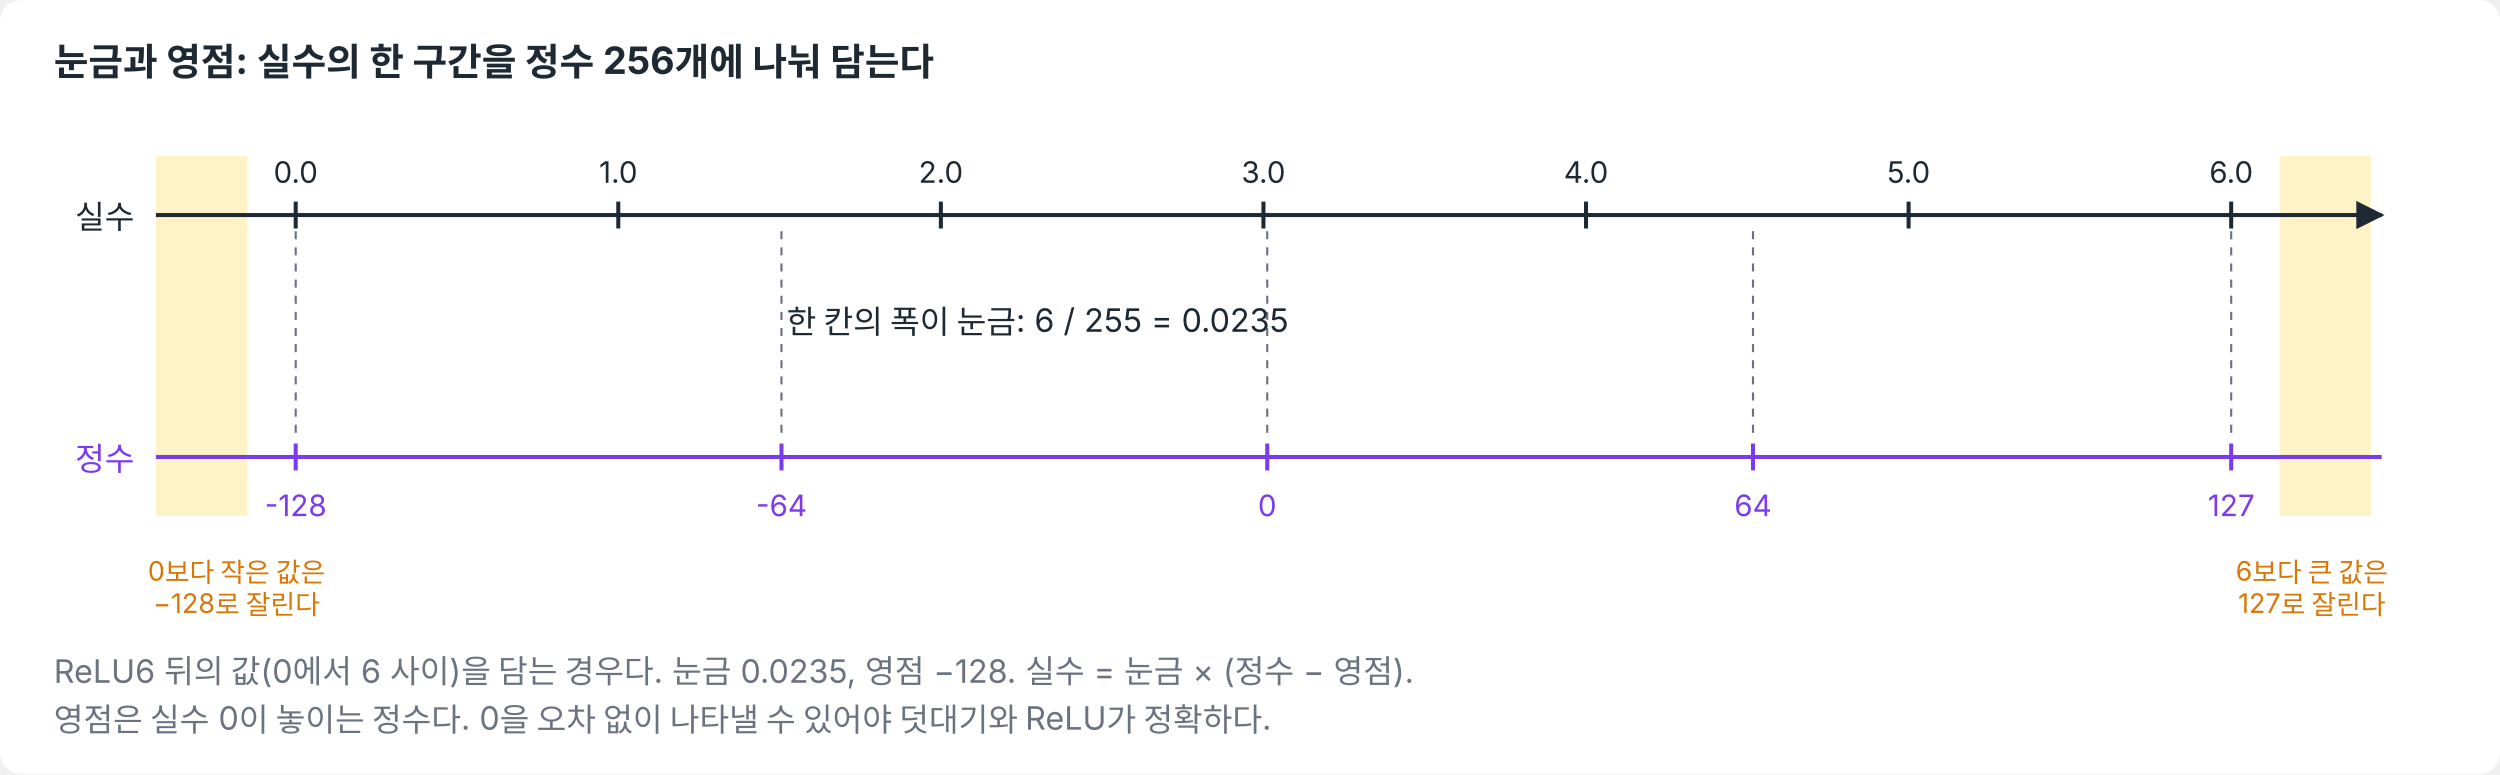
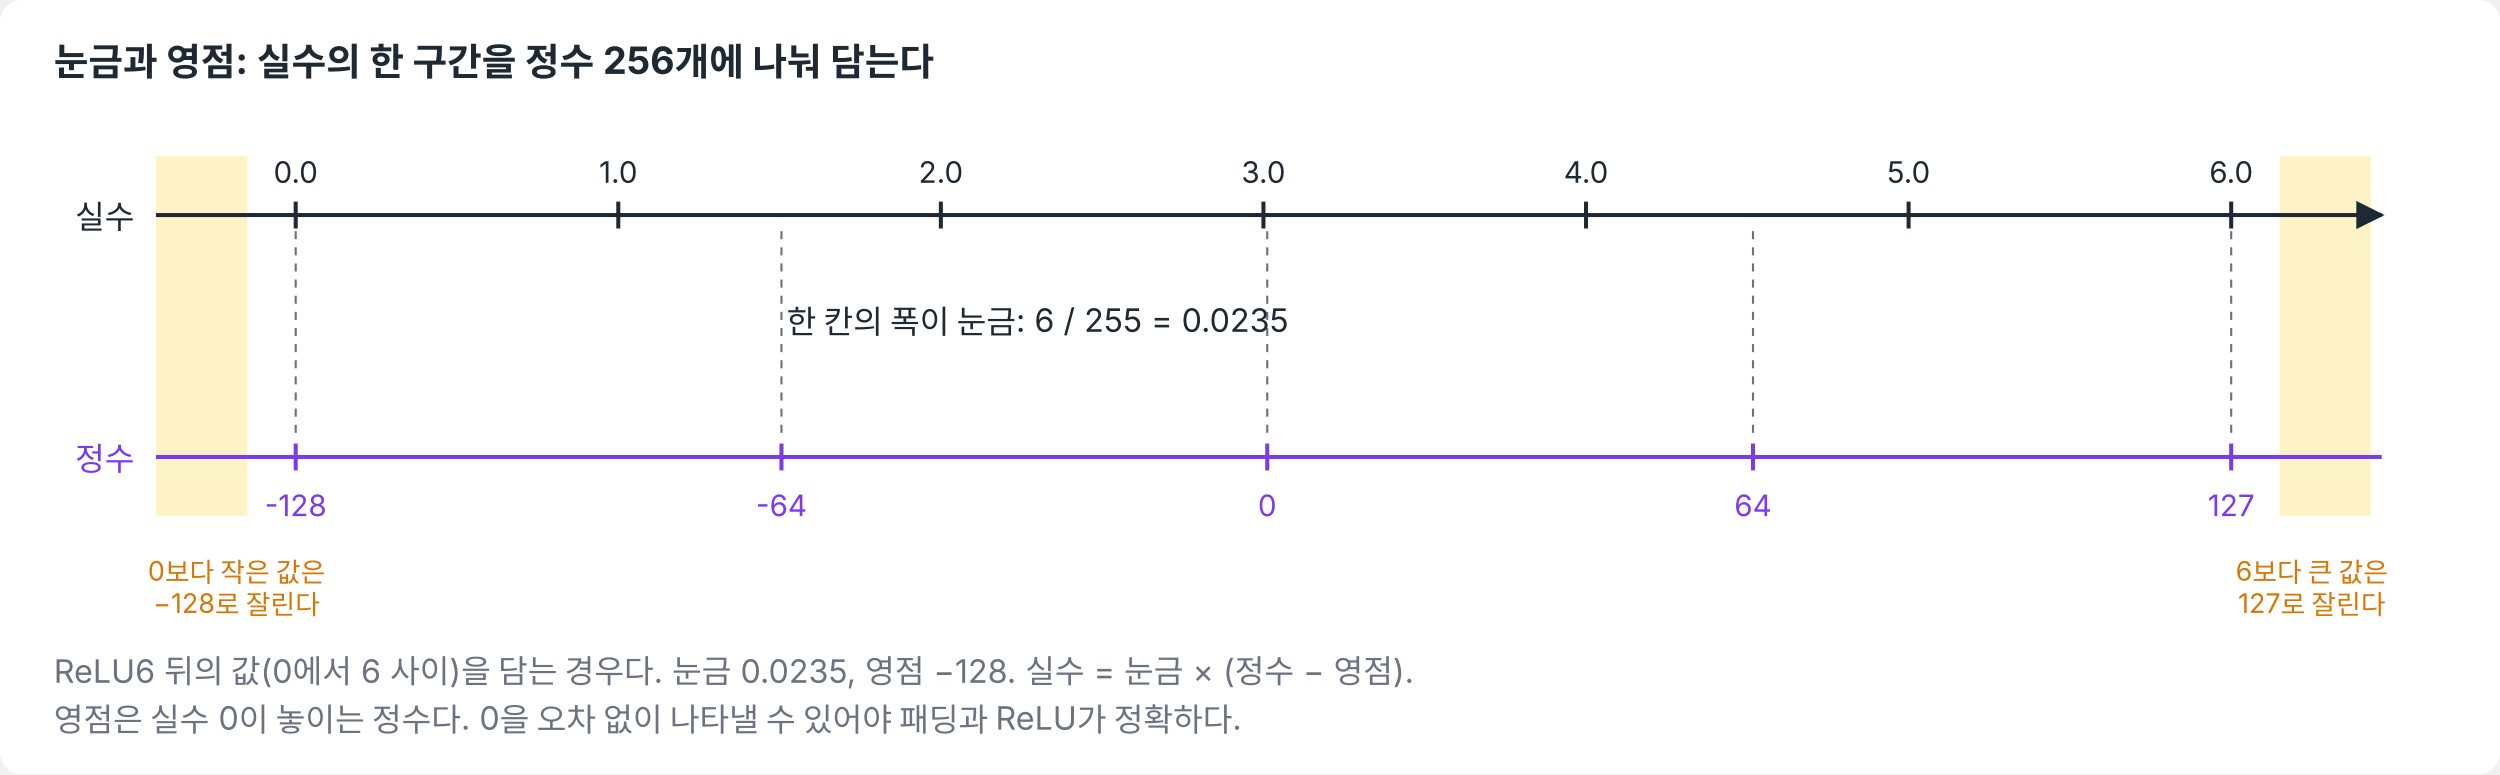
<svg xmlns="http://www.w3.org/2000/svg" viewBox="0 0 930 288" width="930" height="288" font-family="-apple-system, Segoe UI, Noto Sans KR, sans-serif" font-size="14">
  <defs>
    <marker id="arrow-1f2933" viewBox="0 0 10 10" refX="9" refY="5" markerWidth="7" markerHeight="7" orient="auto">
      <path d="M0,0 L10,5 L0,10 z" fill="#1f2933" />
    </marker>
    <marker id="arrow-6b7280" viewBox="0 0 10 10" refX="9" refY="5" markerWidth="7" markerHeight="7" orient="auto">
      <path d="M0,0 L10,5 L0,10 z" fill="#6b7280" />
    </marker>
    <marker id="arrow-2563eb" viewBox="0 0 10 10" refX="9" refY="5" markerWidth="7" markerHeight="7" orient="auto">
      <path d="M0,0 L10,5 L0,10 z" fill="#2563eb" />
    </marker>
    <marker id="arrow-d97706" viewBox="0 0 10 10" refX="9" refY="5" markerWidth="7" markerHeight="7" orient="auto">
      <path d="M0,0 L10,5 L0,10 z" fill="#d97706" />
    </marker>
    <marker id="arrow-059669" viewBox="0 0 10 10" refX="9" refY="5" markerWidth="7" markerHeight="7" orient="auto">
      <path d="M0,0 L10,5 L0,10 z" fill="#059669" />
    </marker>
  </defs>
  <rect width="930" height="288" rx="8" fill="#ffffff" />
  <text x="20" y="28" fill="#1f2933" font-size="14" text-anchor="start" font-weight="bold">눈금과 영점: 실수의 한 구간을 정수 256개에 나눠 담는다</text>
  <rect x="848.0" y="58.0" width="34.0" height="134.0" rx="0" fill="#fef3c7" />
  <rect x="58.0" y="58.0" width="34.0" height="134.0" rx="0" fill="#fef3c7" />
  <line x1="58" y1="80" x2="886" y2="80" stroke="#1f2933" stroke-width="1.5" marker-end="url(#arrow-1f2933)" />
  <text x="50" y="85" fill="#1f2933" font-size="12" text-anchor="end" font-weight="normal">실수</text>
  <line x1="110.0" y1="75" x2="110.0" y2="85" stroke="#1f2933" stroke-width="1.5" />
  <text x="110.0" y="68" fill="#1f2933" font-size="11" text-anchor="middle" font-weight="normal">0.0</text>
  <line x1="230.0" y1="75" x2="230.0" y2="85" stroke="#1f2933" stroke-width="1.5" />
  <text x="230.0" y="68" fill="#1f2933" font-size="11" text-anchor="middle" font-weight="normal">1.0</text>
  <line x1="350.0" y1="75" x2="350.0" y2="85" stroke="#1f2933" stroke-width="1.5" />
  <text x="350.0" y="68" fill="#1f2933" font-size="11" text-anchor="middle" font-weight="normal">2.0</text>
  <line x1="470.0" y1="75" x2="470.0" y2="85" stroke="#1f2933" stroke-width="1.5" />
  <text x="470.0" y="68" fill="#1f2933" font-size="11" text-anchor="middle" font-weight="normal">3.0</text>
  <line x1="590.0" y1="75" x2="590.0" y2="85" stroke="#1f2933" stroke-width="1.5" />
  <text x="590.0" y="68" fill="#1f2933" font-size="11" text-anchor="middle" font-weight="normal">4.0</text>
  <line x1="710.0" y1="75" x2="710.0" y2="85" stroke="#1f2933" stroke-width="1.5" />
  <text x="710.0" y="68" fill="#1f2933" font-size="11" text-anchor="middle" font-weight="normal">5.0</text>
  <line x1="830.0" y1="75" x2="830.0" y2="85" stroke="#1f2933" stroke-width="1.5" />
  <text x="830.0" y="68" fill="#1f2933" font-size="11" text-anchor="middle" font-weight="normal">6.0</text>
  <line x1="58" y1="170" x2="886" y2="170" stroke="#7c3aed" stroke-width="1.5" marker-end="url(#arrow-7c3aed)" />
  <text x="50" y="175" fill="#7c3aed" font-size="12" text-anchor="end" font-weight="normal">정수</text>
  <line x1="110.0" y1="165" x2="110.0" y2="175" stroke="#7c3aed" stroke-width="1.5" />
  <text x="110.0" y="192" fill="#7c3aed" font-size="11" text-anchor="middle" font-weight="normal">-128</text>
  <line x1="110.0" y1="86" x2="110.0" y2="164" stroke="#6b7280" stroke-width="0.8" stroke-dasharray="3 3" />
  <line x1="290.706" y1="165" x2="290.706" y2="175" stroke="#7c3aed" stroke-width="1.5" />
  <text x="290.706" y="192" fill="#7c3aed" font-size="11" text-anchor="middle" font-weight="normal">-64</text>
  <line x1="290.706" y1="86" x2="290.706" y2="164" stroke="#6b7280" stroke-width="0.8" stroke-dasharray="3 3" />
  <line x1="471.412" y1="165" x2="471.412" y2="175" stroke="#7c3aed" stroke-width="1.5" />
  <text x="471.412" y="192" fill="#7c3aed" font-size="11" text-anchor="middle" font-weight="normal">0</text>
  <line x1="471.412" y1="86" x2="471.412" y2="164" stroke="#6b7280" stroke-width="0.8" stroke-dasharray="3 3" />
  <line x1="652.118" y1="165" x2="652.118" y2="175" stroke="#7c3aed" stroke-width="1.5" />
  <text x="652.118" y="192" fill="#7c3aed" font-size="11" text-anchor="middle" font-weight="normal">64</text>
  <line x1="652.118" y1="86" x2="652.118" y2="164" stroke="#6b7280" stroke-width="0.8" stroke-dasharray="3 3" />
  <line x1="830.0" y1="165" x2="830.0" y2="175" stroke="#7c3aed" stroke-width="1.5" />
  <text x="830.0" y="192" fill="#7c3aed" font-size="11" text-anchor="middle" font-weight="normal">127</text>
  <line x1="830.0" y1="86" x2="830.0" y2="164" stroke="#6b7280" stroke-width="0.8" stroke-dasharray="3 3" />
  <text x="860" y="216" fill="#d97706" font-size="10" text-anchor="middle" font-weight="normal">6보다 큰 값은</text>
  <text x="860" y="228" fill="#d97706" font-size="10" text-anchor="middle" font-weight="normal">127로 잘린다</text>
  <text x="88" y="216" fill="#d97706" font-size="10" text-anchor="middle" font-weight="normal">0보다 작은 값은</text>
  <text x="88" y="228" fill="#d97706" font-size="10" text-anchor="middle" font-weight="normal">−128로 잘린다</text>
  <text x="386.0" y="124" fill="#1f2933" font-size="12" text-anchor="middle" font-weight="normal">한 칸의 폭이 눈금: 6 / 255 = 0.0235</text>
  <text x="20" y="254" fill="#6b7280" font-size="12" text-anchor="start" font-weight="normal">ReLU6 뒤의 값(0에서 6 사이)을 담는 경우다. 눈금 0.0235, 영점 −128. 실수 = 눈금 × (정수 − 영점).</text>
-   <text x="20" y="272" fill="#6b7280" font-size="12" text-anchor="start" font-weight="normal">영점은 실수 0이 놓이는 정수다. 0을 오차 없이 나타낼 수 있어야 덧대기와 ReLU가 정확하다.</text>
+   <text x="20" y="272" fill="#6b7280" font-size="12" text-anchor="start" font-weight="normal">영점은 실수 0이 놓이는 정수다. 0을 오차 없이 나타낼 수 있어야 패딩과 ReLU가 정확하다.</text>
</svg>
